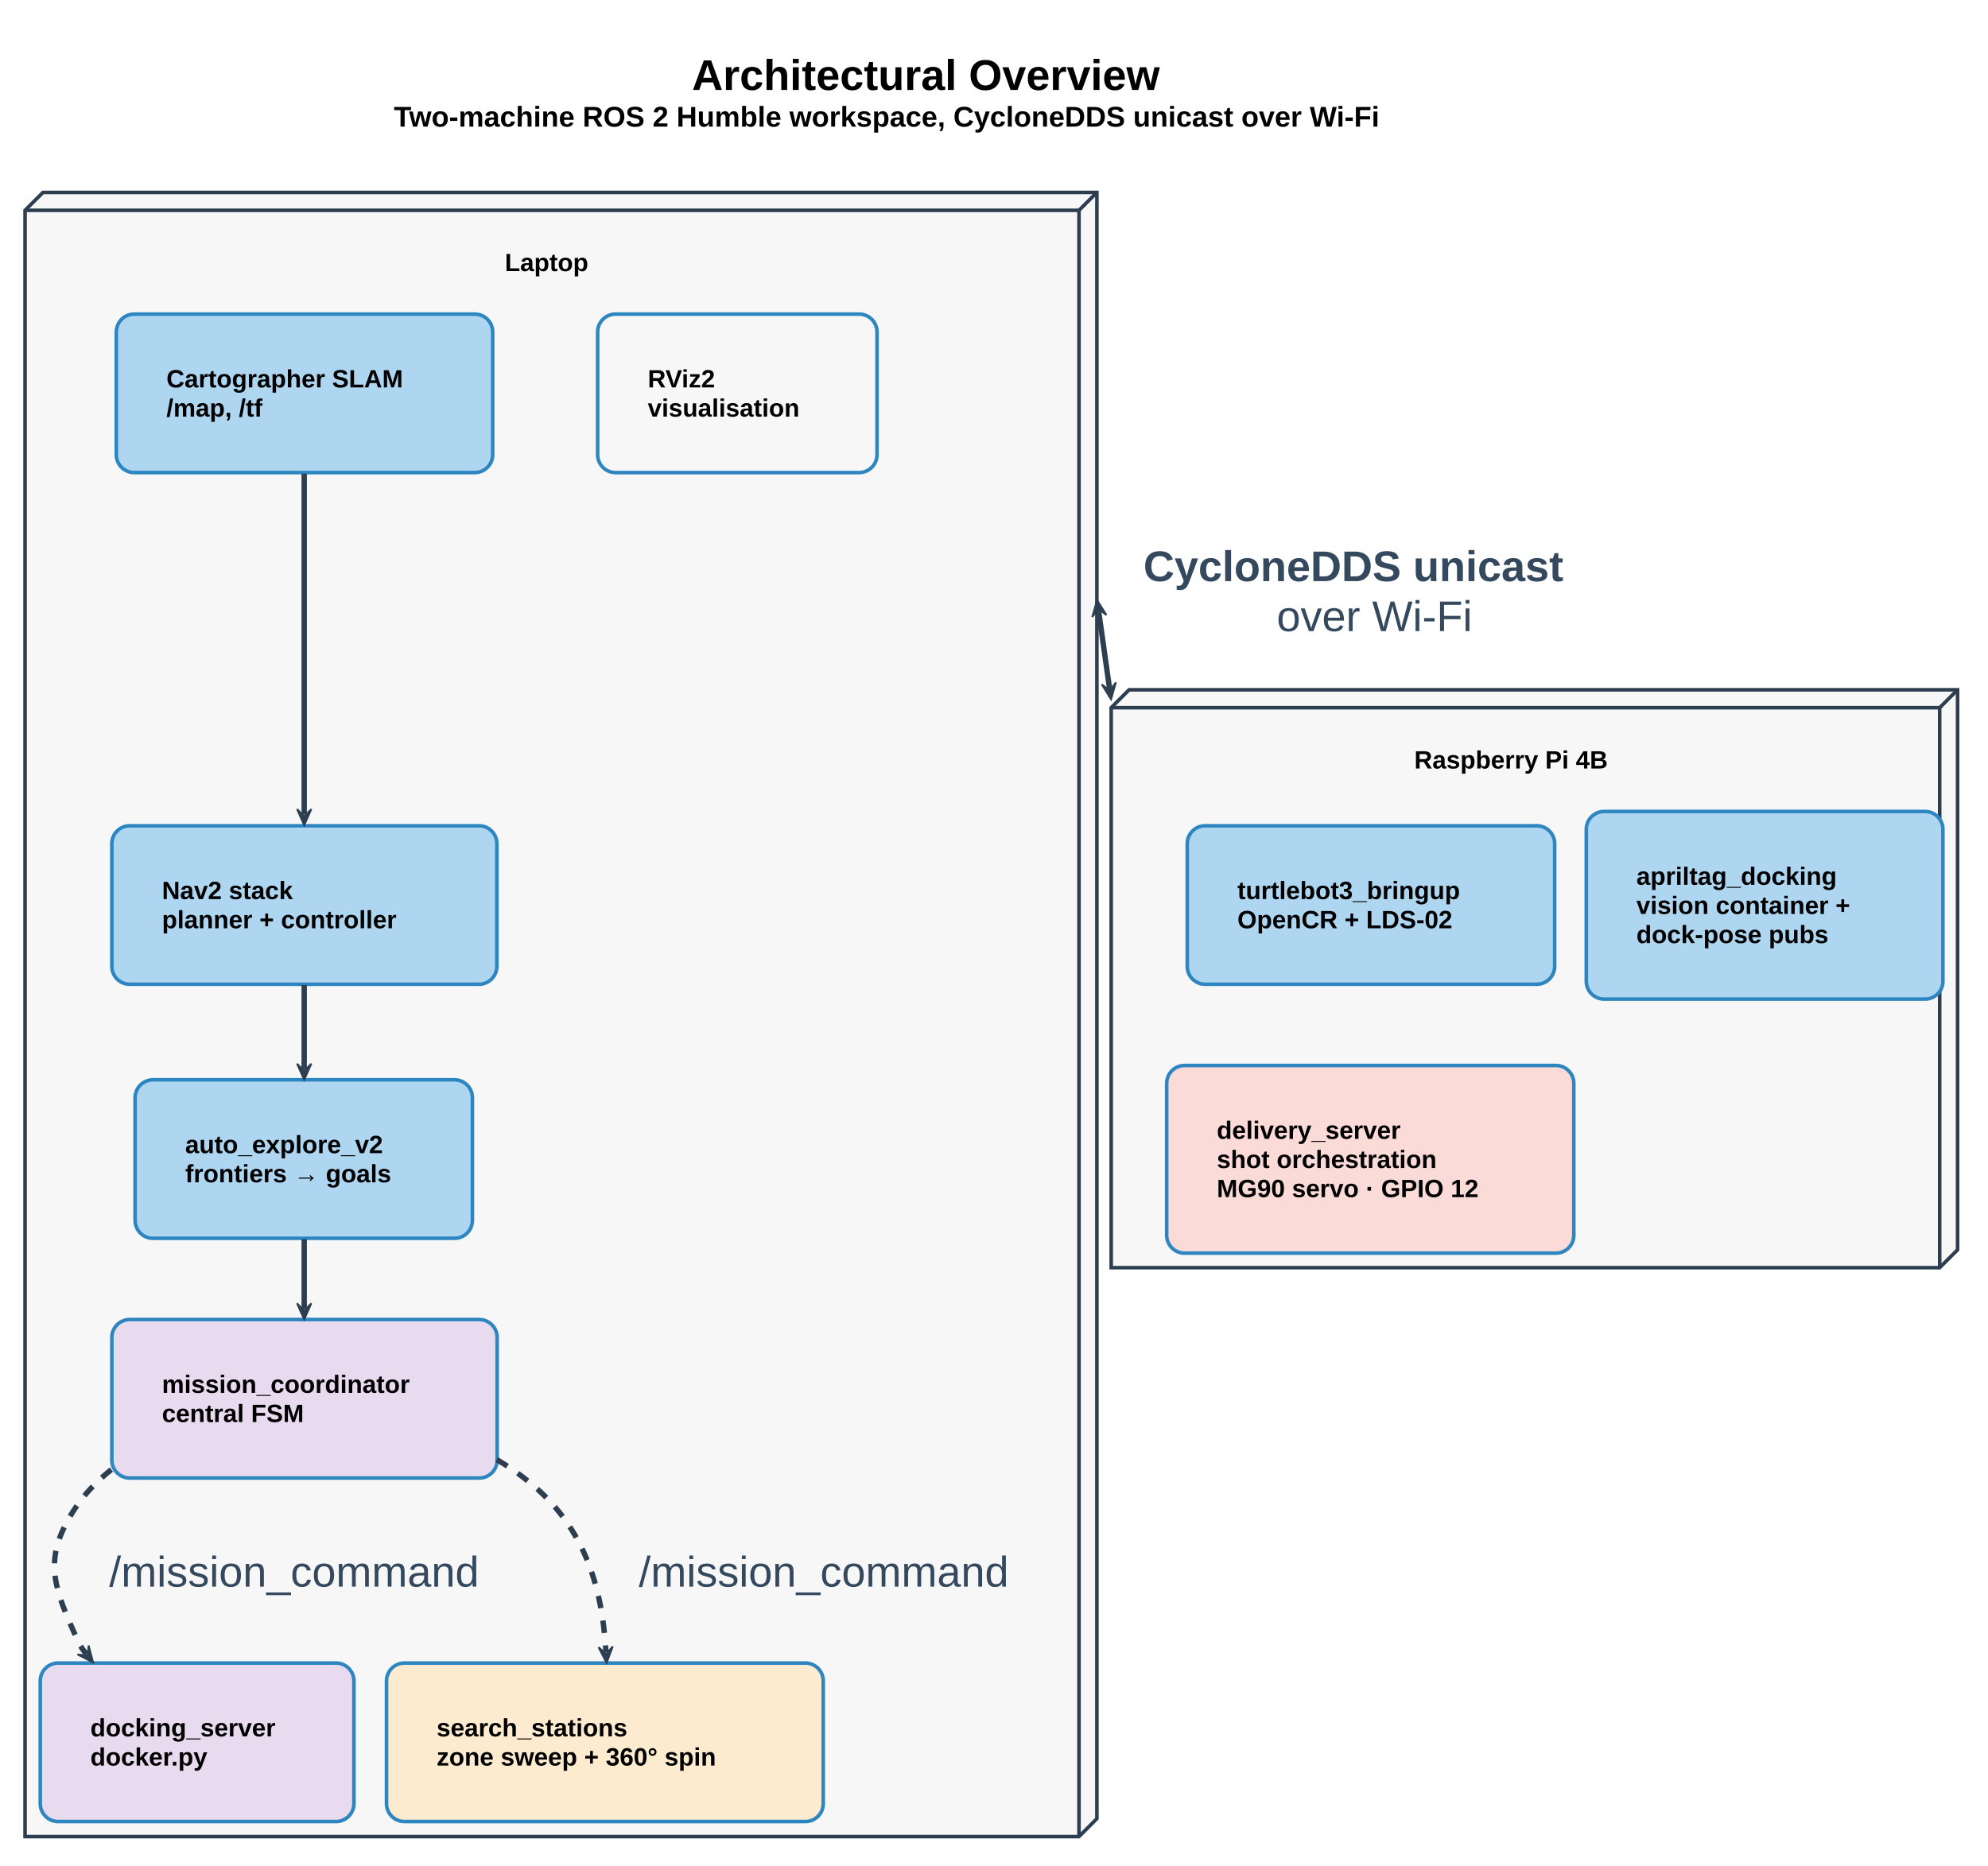
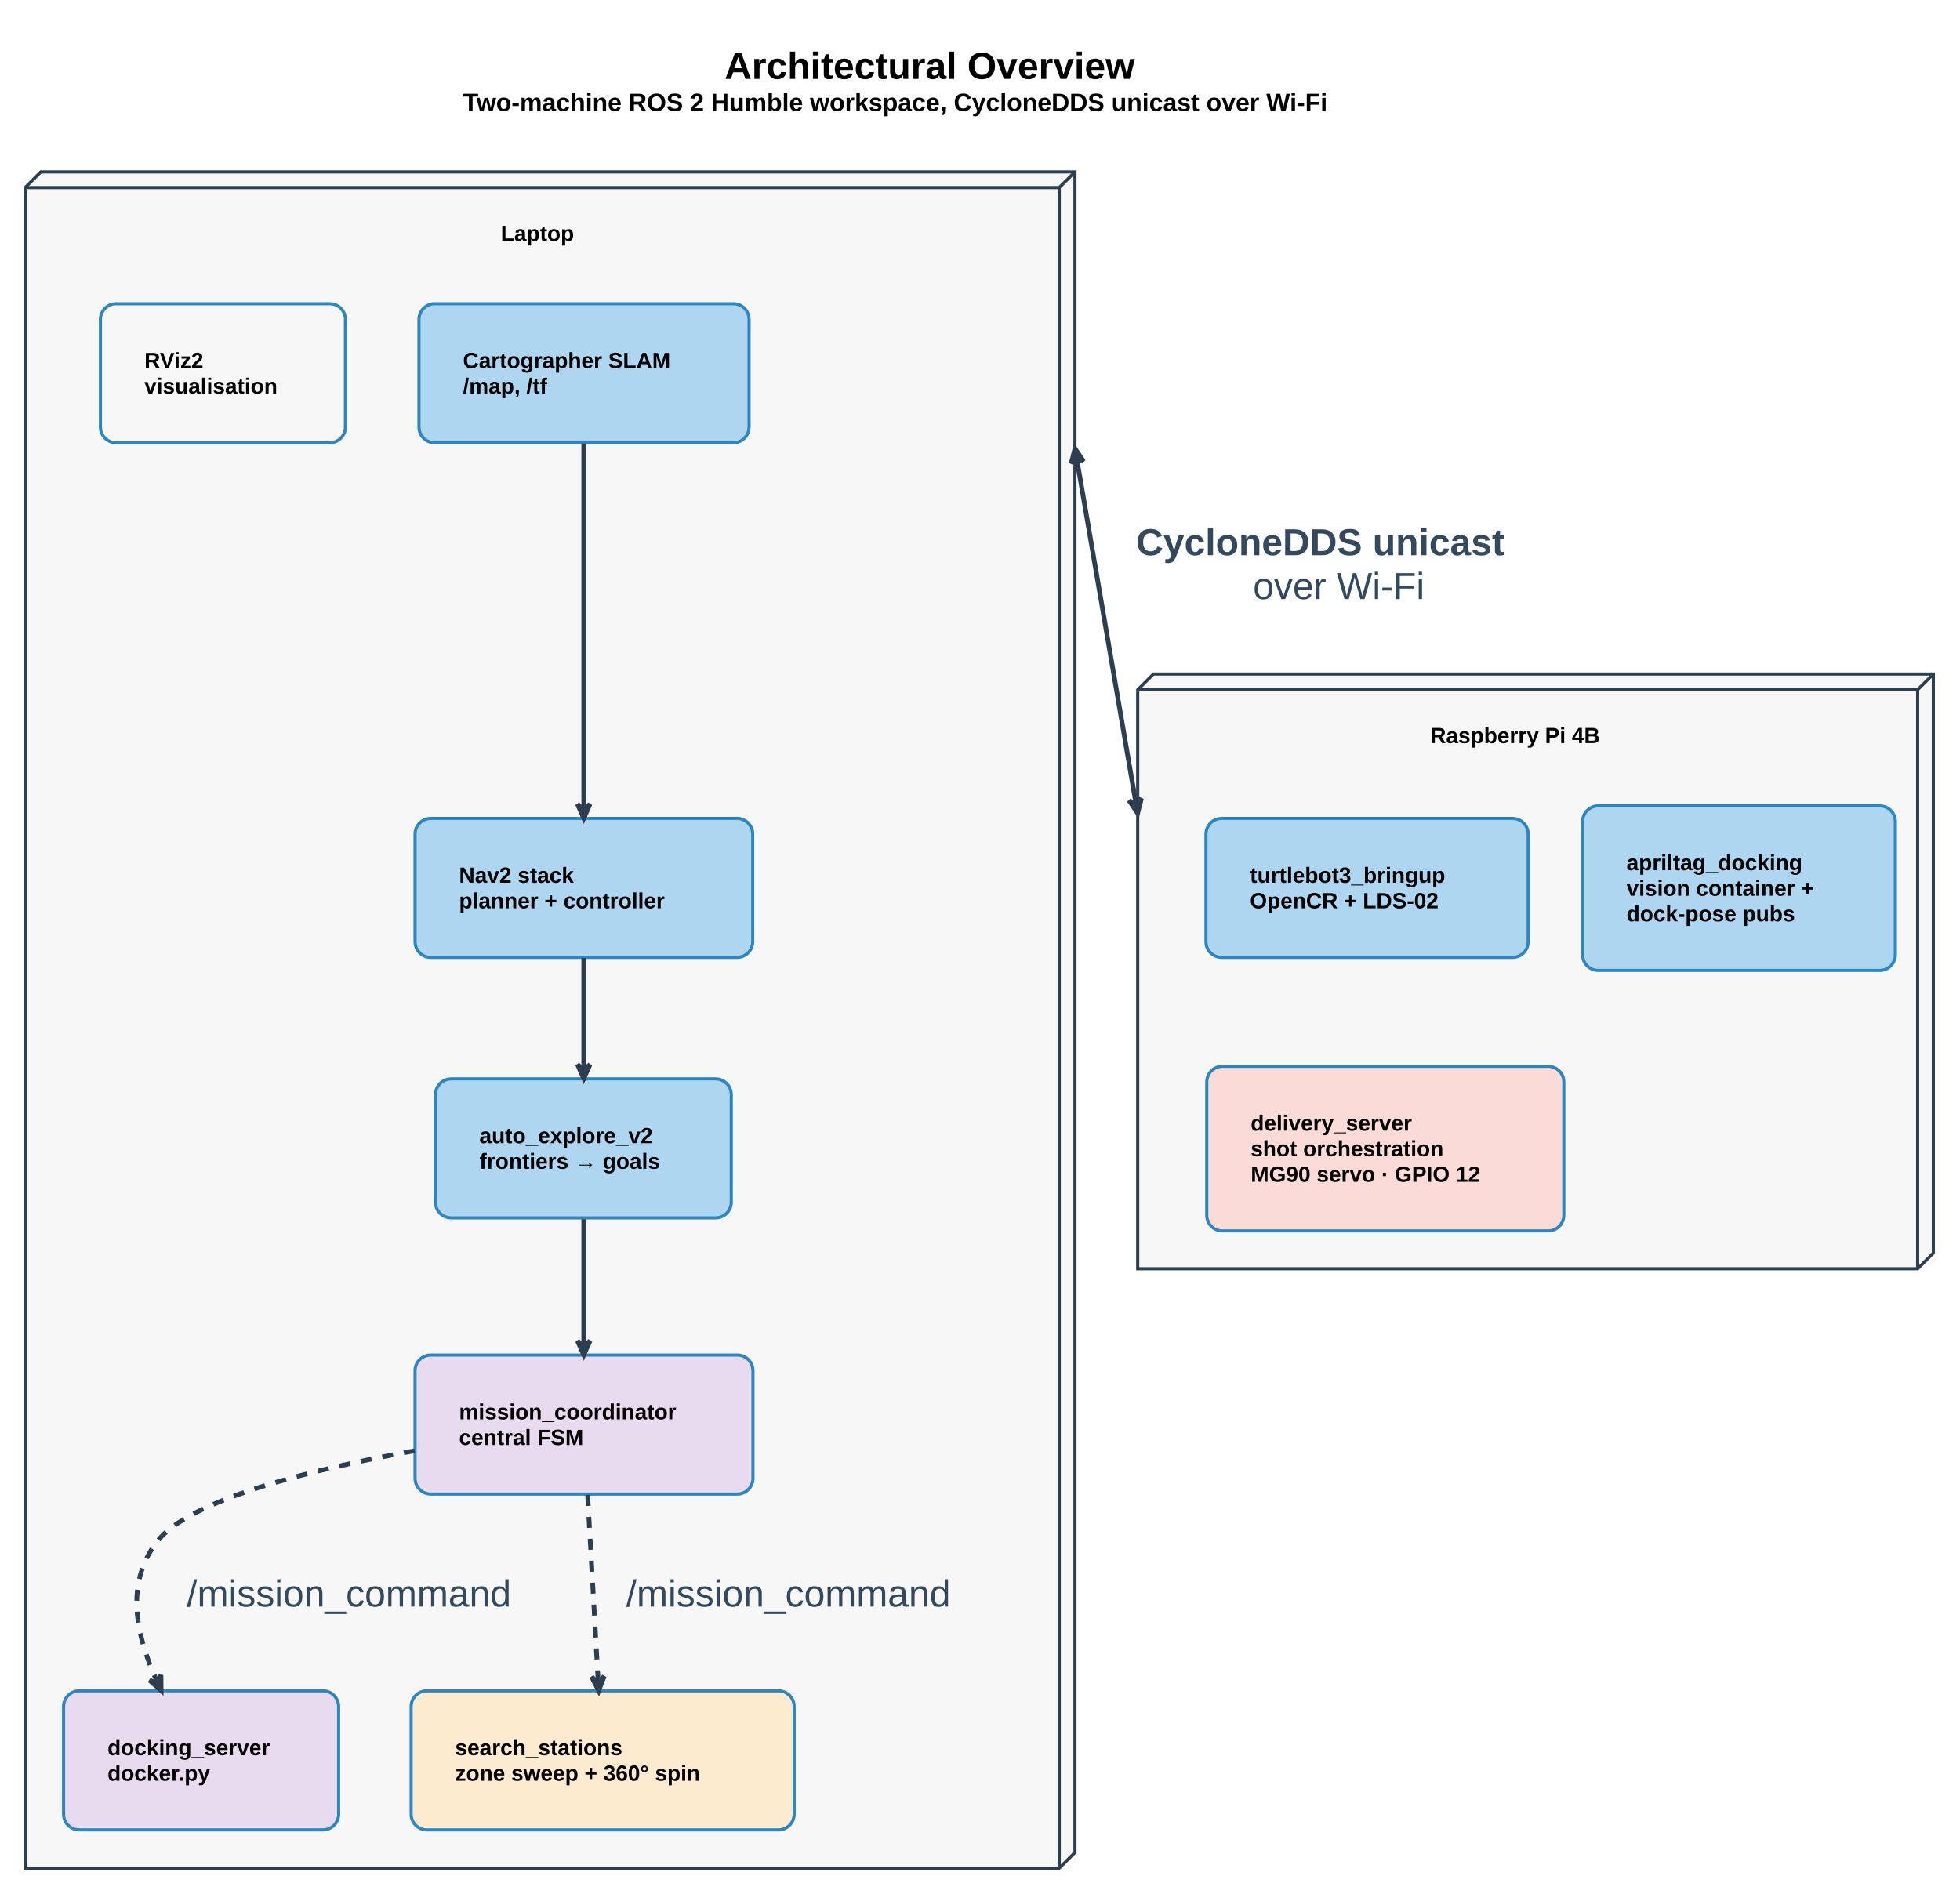
- <svg xmlns="http://www.w3.org/2000/svg" contentStyleType="text/css" data-diagram-type="DESCRIPTION" height="1043px" preserveAspectRatio="none" style="width:1111px;height:1043px;background:#FFFFFF;" version="1.1" viewBox="0 0 1111 1043" width="1111px" zoomAndPan="magnify">
+ <svg xmlns="http://www.w3.org/2000/svg" contentStyleType="text/css" data-diagram-type="DESCRIPTION" height="1207px" preserveAspectRatio="none" style="width:1249px;height:1207px;background:#FFFFFF;" version="1.1" viewBox="0 0 1249 1207" width="1249px" zoomAndPan="magnify">
  <defs />
  <g>
-     <text fill="#000000" font-family="Arial" font-size="24" font-weight="bold" lengthAdjust="spacing" textLength="311.578" x="386.711" y="50.277">Architectural Overview</text>
-     <text fill="#000000" font-family="Arial" font-size="16" font-weight="bold" lengthAdjust="spacing" textLength="644.805" x="220.098" y="70.789">Two-machine ROS 2 Humble workspace, CycloneDDS unicast over Wi-Fi</text>
+     <text fill="#000000" font-family="Arial" font-size="24" font-weight="bold" lengthAdjust="spacing" textLength="311.578" x="461.711" y="50.277">Architectural Overview</text>
+     <text fill="#000000" font-family="Arial" font-size="16" font-weight="bold" lengthAdjust="spacing" textLength="644.805" x="295.098" y="70.789">Two-machine ROS 2 Humble workspace, CycloneDDS unicast over Wi-Fi</text>
    <g id="cluster_Laptop">
-       <polygon fill="#F7F7F7" points="14,117.562,24,107.562,613,107.562,613,1016.562,603,1026.562,14,1026.562,14,117.562" style="stroke:#2C3E50;stroke-width:2;" />
-       <line style="stroke:#2C3E50;stroke-width:2;" x1="603" x2="613" y1="117.562" y2="107.562" />
-       <line style="stroke:#2C3E50;stroke-width:2;" x1="14" x2="603" y1="117.562" y2="117.562" />
-       <line style="stroke:#2C3E50;stroke-width:2;" x1="603" x2="603" y1="117.562" y2="1026.562" />
-       <text fill="#000000" font-family="Arial" font-size="14" font-weight="bold" lengthAdjust="spacing" textLength="54.722" x="282.139" y="151.558">Laptop</text>
+       <polygon fill="#F7F7F7" points="16,119.562,26,109.562,685,109.562,685,1180.562,675,1190.562,16,1190.562,16,119.562" style="stroke:#2C3E50;stroke-width:2;" />
+       <line style="stroke:#2C3E50;stroke-width:2;" x1="675" x2="685" y1="119.562" y2="109.562" />
+       <line style="stroke:#2C3E50;stroke-width:2;" x1="16" x2="675" y1="119.562" y2="119.562" />
+       <line style="stroke:#2C3E50;stroke-width:2;" x1="675" x2="675" y1="119.562" y2="1190.562" />
+       <text fill="#000000" font-family="Arial" font-size="14" font-weight="bold" lengthAdjust="spacing" textLength="54.722" x="319.139" y="153.558">Laptop</text>
    </g>
    <g id="cluster_RPi">
-       <polygon fill="#F7F7F7" points="621,395.562,631,385.562,1094,385.562,1094,698.562,1084,708.562,621,708.562,621,395.562" style="stroke:#2C3E50;stroke-width:2;" />
-       <line style="stroke:#2C3E50;stroke-width:2;" x1="1084" x2="1094" y1="395.562" y2="385.562" />
-       <line style="stroke:#2C3E50;stroke-width:2;" x1="621" x2="1084" y1="395.562" y2="395.562" />
-       <line style="stroke:#2C3E50;stroke-width:2;" x1="1084" x2="1084" y1="395.562" y2="708.562" />
-       <text fill="#000000" font-family="Arial" font-size="14" font-weight="bold" lengthAdjust="spacing" textLength="126.253" x="790.374" y="429.558">Raspberry Pi 4B</text>
+       <polygon fill="#F7F7F7" points="725,439.562,735,429.562,1232,429.562,1232,798.562,1222,808.562,725,808.562,725,439.562" style="stroke:#2C3E50;stroke-width:2;" />
+       <line style="stroke:#2C3E50;stroke-width:2;" x1="1222" x2="1232" y1="439.562" y2="429.562" />
+       <line style="stroke:#2C3E50;stroke-width:2;" x1="725" x2="1222" y1="439.562" y2="439.562" />
+       <line style="stroke:#2C3E50;stroke-width:2;" x1="1222" x2="1222" y1="439.562" y2="808.562" />
+       <text fill="#000000" font-family="Arial" font-size="14" font-weight="bold" lengthAdjust="spacing" textLength="126.253" x="911.374" y="473.558">Raspberry Pi 4B</text>
    </g>
    <g id="elem_Cart">
-       <rect fill="#AED6F1" height="88.594" rx="10" ry="10" style="stroke:#2E86C1;stroke-width:2;" width="210.342" x="65" y="175.562" />
-       <text fill="#000000" font-family="Arial" font-size="14" font-weight="bold" lengthAdjust="spacing" textLength="154.342" x="93" y="216.558">Cartographer SLAM</text>
-       <text fill="#000000" font-family="Arial" font-size="14" font-weight="bold" lengthAdjust="spacing" textLength="67.259" x="93" y="232.855">/map, /tf</text>
+       <rect fill="#AED6F1" height="88.594" rx="10" ry="10" style="stroke:#2E86C1;stroke-width:2;" width="210.342" x="267" y="193.562" />
+       <text fill="#000000" font-family="Arial" font-size="14" font-weight="bold" lengthAdjust="spacing" textLength="154.342" x="295" y="234.558">Cartographer SLAM</text>
+       <text fill="#000000" font-family="Arial" font-size="14" font-weight="bold" lengthAdjust="spacing" textLength="67.259" x="295" y="250.855">/map, /tf</text>
    </g>
    <g id="elem_Nav2">
-       <rect fill="#AED6F1" height="88.594" rx="10" ry="10" style="stroke:#2E86C1;stroke-width:2;" width="215.175" x="62.5" y="461.562" />
-       <text fill="#000000" font-family="Arial" font-size="14" font-weight="bold" lengthAdjust="spacing" textLength="86.987" x="90.5" y="502.558">Nav2 stack</text>
-       <text fill="#000000" font-family="Arial" font-size="14" font-weight="bold" lengthAdjust="spacing" textLength="159.175" x="90.5" y="518.855">planner + controller</text>
+       <rect fill="#AED6F1" height="88.594" rx="10" ry="10" style="stroke:#2E86C1;stroke-width:2;" width="215.175" x="264.5" y="521.562" />
+       <text fill="#000000" font-family="Arial" font-size="14" font-weight="bold" lengthAdjust="spacing" textLength="86.987" x="292.5" y="562.558">Nav2 stack</text>
+       <text fill="#000000" font-family="Arial" font-size="14" font-weight="bold" lengthAdjust="spacing" textLength="159.175" x="292.5" y="578.855">planner + controller</text>
    </g>
    <g id="elem_Explore">
-       <rect fill="#AED6F1" height="88.594" rx="10" ry="10" style="stroke:#2E86C1;stroke-width:2;" width="188.501" x="75.5" y="603.562" />
-       <text fill="#000000" font-family="Arial" font-size="14" font-weight="bold" lengthAdjust="spacing" textLength="127.955" x="103.5" y="644.558">auto_explore_v2</text>
-       <text fill="#000000" font-family="Arial" font-size="14" font-weight="bold" lengthAdjust="spacing" textLength="132.501" x="103.5" y="660.855">frontiers → goals</text>
+       <rect fill="#AED6F1" height="88.594" rx="10" ry="10" style="stroke:#2E86C1;stroke-width:2;" width="188.501" x="277.5" y="687.562" />
+       <text fill="#000000" font-family="Arial" font-size="14" font-weight="bold" lengthAdjust="spacing" textLength="127.955" x="305.5" y="728.558">auto_explore_v2</text>
+       <text fill="#000000" font-family="Arial" font-size="14" font-weight="bold" lengthAdjust="spacing" textLength="132.501" x="305.5" y="744.855">frontiers → goals</text>
    </g>
    <g id="elem_Coord">
-       <rect fill="#E8DAEF" height="88.594" rx="10" ry="10" style="stroke:#2E86C1;stroke-width:2;" width="215.325" x="62.5" y="737.562" />
-       <text fill="#000000" font-family="Arial" font-size="14" font-weight="bold" lengthAdjust="spacing" textLength="159.325" x="90.5" y="778.558">mission_coordinator</text>
-       <text fill="#000000" font-family="Arial" font-size="14" font-weight="bold" lengthAdjust="spacing" textLength="94.056" x="90.5" y="794.855">central FSM</text>
+       <rect fill="#E8DAEF" height="88.594" rx="10" ry="10" style="stroke:#2E86C1;stroke-width:2;" width="215.325" x="264.5" y="863.562" />
+       <text fill="#000000" font-family="Arial" font-size="14" font-weight="bold" lengthAdjust="spacing" textLength="159.325" x="292.5" y="904.558">mission_coordinator</text>
+       <text fill="#000000" font-family="Arial" font-size="14" font-weight="bold" lengthAdjust="spacing" textLength="94.056" x="292.5" y="920.855">central FSM</text>
    </g>
    <g id="elem_Dock">
-       <rect fill="#E8DAEF" height="88.594" rx="10" ry="10" style="stroke:#2E86C1;stroke-width:2;" width="175.294" x="22.5" y="929.562" />
-       <text fill="#000000" font-family="Arial" font-size="14" font-weight="bold" lengthAdjust="spacing" textLength="119.294" x="50.5" y="970.558">docking_server</text>
-       <text fill="#000000" font-family="Arial" font-size="14" font-weight="bold" lengthAdjust="spacing" textLength="78.114" x="50.5" y="986.855">docker.py</text>
+       <rect fill="#E8DAEF" height="88.594" rx="10" ry="10" style="stroke:#2E86C1;stroke-width:2;" width="175.294" x="40.5" y="1077.562" />
+       <text fill="#000000" font-family="Arial" font-size="14" font-weight="bold" lengthAdjust="spacing" textLength="119.294" x="68.5" y="1118.558">docking_server</text>
+       <text fill="#000000" font-family="Arial" font-size="14" font-weight="bold" lengthAdjust="spacing" textLength="78.114" x="68.5" y="1134.854">docker.py</text>
    </g>
    <g id="elem_Search">
-       <rect fill="#FDEBD0" height="88.594" rx="10" ry="10" style="stroke:#2E86C1;stroke-width:2;" width="244.077" x="216" y="929.562" />
-       <text fill="#000000" font-family="Arial" font-size="14" font-weight="bold" lengthAdjust="spacing" textLength="123.327" x="244" y="970.558">search_stations</text>
-       <text fill="#000000" font-family="Arial" font-size="14" font-weight="bold" lengthAdjust="spacing" textLength="188.077" x="244" y="986.855">zone sweep + 360° spin</text>
+       <rect fill="#FDEBD0" height="88.594" rx="10" ry="10" style="stroke:#2E86C1;stroke-width:2;" width="244.077" x="262" y="1077.562" />
+       <text fill="#000000" font-family="Arial" font-size="14" font-weight="bold" lengthAdjust="spacing" textLength="123.327" x="290" y="1118.558">search_stations</text>
+       <text fill="#000000" font-family="Arial" font-size="14" font-weight="bold" lengthAdjust="spacing" textLength="188.077" x="290" y="1134.854">zone sweep + 360° spin</text>
    </g>
    <g id="elem_RViz">
-       <rect fill="#F7F7F7" height="88.594" rx="10" ry="10" style="stroke:#2E86C1;stroke-width:2;" width="156.126" x="334" y="175.562" />
-       <text fill="#000000" font-family="Arial" font-size="14" font-weight="bold" lengthAdjust="spacing" textLength="44.304" x="362" y="216.558">RViz2</text>
-       <text fill="#000000" font-family="Arial" font-size="14" font-weight="bold" lengthAdjust="spacing" textLength="100.126" x="362" y="232.855">visualisation</text>
+       <rect fill="#F7F7F7" height="88.594" rx="10" ry="10" style="stroke:#2E86C1;stroke-width:2;" width="156.126" x="64" y="193.562" />
+       <text fill="#000000" font-family="Arial" font-size="14" font-weight="bold" lengthAdjust="spacing" textLength="44.304" x="92" y="234.558">RViz2</text>
+       <text fill="#000000" font-family="Arial" font-size="14" font-weight="bold" lengthAdjust="spacing" textLength="100.126" x="92" y="250.855">visualisation</text>
    </g>
    <g id="elem_Bringup">
-       <rect fill="#AED6F1" height="88.594" rx="10" ry="10" style="stroke:#2E86C1;stroke-width:2;" width="205.324" x="663.5" y="461.562" />
-       <text fill="#000000" font-family="Arial" font-size="14" font-weight="bold" lengthAdjust="spacing" textLength="149.324" x="691.5" y="502.558">turtlebot3_bringup</text>
-       <text fill="#000000" font-family="Arial" font-size="14" font-weight="bold" lengthAdjust="spacing" textLength="139.836" x="691.5" y="518.855">OpenCR + LDS-02</text>
+       <rect fill="#AED6F1" height="88.594" rx="10" ry="10" style="stroke:#2E86C1;stroke-width:2;" width="205.324" x="768.5" y="521.562" />
+       <text fill="#000000" font-family="Arial" font-size="14" font-weight="bold" lengthAdjust="spacing" textLength="149.324" x="796.5" y="562.558">turtlebot3_bringup</text>
+       <text fill="#000000" font-family="Arial" font-size="14" font-weight="bold" lengthAdjust="spacing" textLength="139.836" x="796.5" y="578.855">OpenCR + LDS-02</text>
    </g>
    <g id="elem_Apriltag">
-       <rect fill="#AED6F1" height="104.891" rx="10" ry="10" style="stroke:#2E86C1;stroke-width:2;" width="199.309" x="886.5" y="453.562" />
-       <text fill="#000000" font-family="Arial" font-size="14" font-weight="bold" lengthAdjust="spacing" textLength="131.168" x="914.5" y="494.558">apriltag_docking</text>
-       <text fill="#000000" font-family="Arial" font-size="14" font-weight="bold" lengthAdjust="spacing" textLength="143.309" x="914.5" y="510.854">vision container +</text>
-       <text fill="#000000" font-family="Arial" font-size="14" font-weight="bold" lengthAdjust="spacing" textLength="123.744" x="914.5" y="527.151">dock-pose pubs</text>
+       <rect fill="#AED6F1" height="104.891" rx="10" ry="10" style="stroke:#2E86C1;stroke-width:2;" width="199.309" x="1008.5" y="513.562" />
+       <text fill="#000000" font-family="Arial" font-size="14" font-weight="bold" lengthAdjust="spacing" textLength="131.168" x="1036.5" y="554.558">apriltag_docking</text>
+       <text fill="#000000" font-family="Arial" font-size="14" font-weight="bold" lengthAdjust="spacing" textLength="143.309" x="1036.5" y="570.855">vision container +</text>
+       <text fill="#000000" font-family="Arial" font-size="14" font-weight="bold" lengthAdjust="spacing" textLength="123.744" x="1036.5" y="587.151">dock-pose pubs</text>
    </g>
    <g id="elem_Delivery">
-       <rect fill="#FADBD8" height="104.891" rx="10" ry="10" style="stroke:#2E86C1;stroke-width:2;" width="227.541" x="652" y="595.562" />
-       <text fill="#000000" font-family="Arial" font-size="14" font-weight="bold" lengthAdjust="spacing" textLength="121.023" x="680" y="636.558">delivery_server</text>
-       <text fill="#000000" font-family="Arial" font-size="14" font-weight="bold" lengthAdjust="spacing" textLength="146.221" x="680" y="652.855">shot orchestration</text>
-       <text fill="#000000" font-family="Arial" font-size="14" font-weight="bold" lengthAdjust="spacing" textLength="171.541" x="680" y="669.151">MG90 servo · GPIO 12</text>
+       <rect fill="#FADBD8" height="104.891" rx="10" ry="10" style="stroke:#2E86C1;stroke-width:2;" width="227.541" x="769" y="679.562" />
+       <text fill="#000000" font-family="Arial" font-size="14" font-weight="bold" lengthAdjust="spacing" textLength="121.023" x="797" y="720.558">delivery_server</text>
+       <text fill="#000000" font-family="Arial" font-size="14" font-weight="bold" lengthAdjust="spacing" textLength="146.221" x="797" y="736.855">shot orchestration</text>
+       <text fill="#000000" font-family="Arial" font-size="14" font-weight="bold" lengthAdjust="spacing" textLength="171.541" x="797" y="753.151">MG90 servo · GPIO 12</text>
    </g>
-     <polygon fill="#2C3E50" points="170,461.26,174,452.26,170,456.26,166,452.26,170,461.26" style="stroke:#2C3E50;stroke-width:1;" />
-     <path d="M170,264.815 C170,318.184 170,401.869 170,455.26 " fill="transparent" style="stroke:#2C3E50;stroke-width:3;" />
-     <polygon fill="#2C3E50" points="170,603.56,174,594.56,170,598.56,166,594.56,170,603.56" style="stroke:#2C3E50;stroke-width:1;" />
-     <path d="M170,550.592 C170,567.448 170,580.706 170,597.56 " fill="transparent" style="stroke:#2C3E50;stroke-width:3;" />
-     <polygon fill="#2C3E50" points="170,737.521,174,728.521,170,732.521,166,728.521,170,737.521" style="stroke:#2C3E50;stroke-width:1;" />
-     <path d="M170,692.65 C170,707.068 170,717.106 170,731.521 " fill="transparent" style="stroke:#2C3E50;stroke-width:3;" />
-     <polygon fill="#2C3E50" points="52.048,929.262,49.533,919.739,48.918,925.363,43.294,924.748,52.048,929.262" style="stroke:#2C3E50;stroke-width:1;" />
-     <path d="M62.228,821.433 C53.942,827.994 46.628,835.645 41,844.562 C25.108,869.745 28.82,884.39 41,911.562 C43.822,917.859 43.887,919.097 48.292,924.583 " fill="transparent" style="stroke:#2C3E50;stroke-width:3;stroke-dasharray:7.0,7.0;" />
-     <text fill="#34495E" font-family="Arial" font-size="24" lengthAdjust="spacing" textLength="231.492" x="61" y="886.84">/mission_command</text>
-     <polygon fill="#2C3E50" points="338.994,929.474,342.466,920.258,338.705,924.482,334.48,920.721,338.994,929.474" style="stroke:#2C3E50;stroke-width:1;" />
-     <path d="M277.6,815.824 C290.624,823.524 302.614,832.977 312,844.562 C331.199,868.262 337.075,896.368 338.647,923.484 " fill="transparent" style="stroke:#2C3E50;stroke-width:3;stroke-dasharray:7.0,7.0;" />
-     <text fill="#34495E" font-family="Arial" font-size="24" lengthAdjust="spacing" textLength="231.492" x="357" y="886.84">/mission_command</text>
-     <polygon fill="#2C3E50" points="613.105,335.411,610.4,344.88,613.803,340.362,618.322,343.765,613.105,335.411" style="stroke:#2C3E50;stroke-width:1;" />
-     <polygon fill="#2C3E50" points="620.92,390.895,623.626,381.425,620.223,385.944,615.704,382.541,620.92,390.895" style="stroke:#2C3E50;stroke-width:1;" />
-     <path d="M613.942,341.352 C614.177,343.019 613.927,341.247 614.163,342.923 C615.107,349.626 616.06,356.39 617.013,363.154 C617.966,369.918 618.918,376.682 619.862,383.384 C620.098,385.06 620.334,386.731 620.568,388.398 C620.686,389.232 619.966,384.123 620.083,384.954 " fill="transparent" style="stroke:#2C3E50;stroke-width:3;" />
-     <text fill="#34495E" font-family="Arial" font-size="24" font-weight="bold" lengthAdjust="spacing" textLength="269.625" x="639" y="324.84">CycloneDDS unicast</text>
-     <text fill="#34495E" font-family="Arial" font-size="24" lengthAdjust="spacing" textLength="120.68" x="713.473" y="352.777">over Wi-Fi</text>
+     <g id="link_Cart_Nav2">
+       <path d="M372,282.692 C372,345.062 372,453.062 372,515.433 " fill="transparent" id="Cart-to-Nav2" style="stroke:#2C3E50;stroke-width:3;" />
+       <polygon fill="#2C3E50" points="372,521.433,376,512.433,372,516.433,368,512.433,372,521.433" style="stroke:#2C3E50;stroke-width:3;" />
+     </g>
+     <g id="link_Nav2_Explore">
+       <path d="M372,610.582 C372,634.303 372,657.582 372,681.342 " fill="transparent" id="Nav2-to-Explore" style="stroke:#2C3E50;stroke-width:3;" />
+       <polygon fill="#2C3E50" points="372,687.342,376,678.342,372,682.342,368,678.342,372,687.342" style="stroke:#2C3E50;stroke-width:3;" />
+     </g>
+     <g id="link_Explore_Coord">
+       <path d="M372,776.972 C372,803.452 372,831.053 372,857.472 " fill="transparent" id="Explore-to-Coord" style="stroke:#2C3E50;stroke-width:3;" />
+       <polygon fill="#2C3E50" points="372,863.472,376,854.472,372,858.472,368,854.472,372,863.472" style="stroke:#2C3E50;stroke-width:3;" />
+     </g>
+     <g id="link_Coord_Dock">
+       <path d="M264.25,924.562 C197.4,936.643 120.44,955.862 100,982.562 C79.35,1009.543 86.755,1042.401 100.175,1071.901 " fill="transparent" id="Coord-to-Dock" style="stroke:#2C3E50;stroke-width:3;stroke-dasharray:7.0,7.0;" />
+       <polygon fill="#2C3E50" points="102.66,1077.362,102.574,1067.514,100.59,1072.811,95.292,1070.827,102.66,1077.362" style="stroke:#2C3E50;stroke-width:3;" />
+       <text fill="#34495E" font-family="Arial" font-size="24" lengthAdjust="spacing" textLength="231.492" x="119" y="1023.84">/mission_command</text>
+     </g>
+     <g id="link_Coord_Search">
+       <path d="M374.47,952.732 C376.54,989.212 379.132,1034.992 381.192,1071.462 " fill="transparent" id="Coord-to-Search" style="stroke:#2C3E50;stroke-width:3;stroke-dasharray:7.0,7.0;" />
+       <polygon fill="#2C3E50" points="381.53,1077.453,385.016,1068.241,381.248,1072.46,377.029,1068.692,381.53,1077.453" style="stroke:#2C3E50;stroke-width:3;" />
+       <text fill="#34495E" font-family="Arial" font-size="24" lengthAdjust="spacing" textLength="231.492" x="399" y="1023.84">/mission_command</text>
+     </g>
+     <g id="link_Laptop_RPi">
+       <path d="M686.053,291.773 C691.274,322.171 698.109,361.958 705,402.074 C711.891,442.189 718.783,482.304 724.004,512.699 C724.33,514.598 723.634,510.547 723.947,512.368 " fill="transparent" id="Laptop-RPi" style="stroke:#2C3E50;stroke-width:3;" />
+       <polygon fill="#2C3E50" points="685.037,285.86,682.618,295.407,685.883,290.788,690.503,294.053,685.037,285.86" style="stroke:#2C3E50;stroke-width:3;" />
+       <polygon fill="#2C3E50" points="724.963,518.281,727.382,508.734,724.117,513.354,719.497,510.089,724.963,518.281" style="stroke:#2C3E50;stroke-width:3;" />
+       <text fill="#34495E" font-family="Arial" font-size="24" font-weight="bold" lengthAdjust="spacing" textLength="269.625" x="724" y="353.84">CycloneDDS unicast</text>
+       <text fill="#34495E" font-family="Arial" font-size="24" lengthAdjust="spacing" textLength="120.68" x="798.473" y="381.777">over Wi-Fi</text>
+     </g>
  </g>
</svg>
